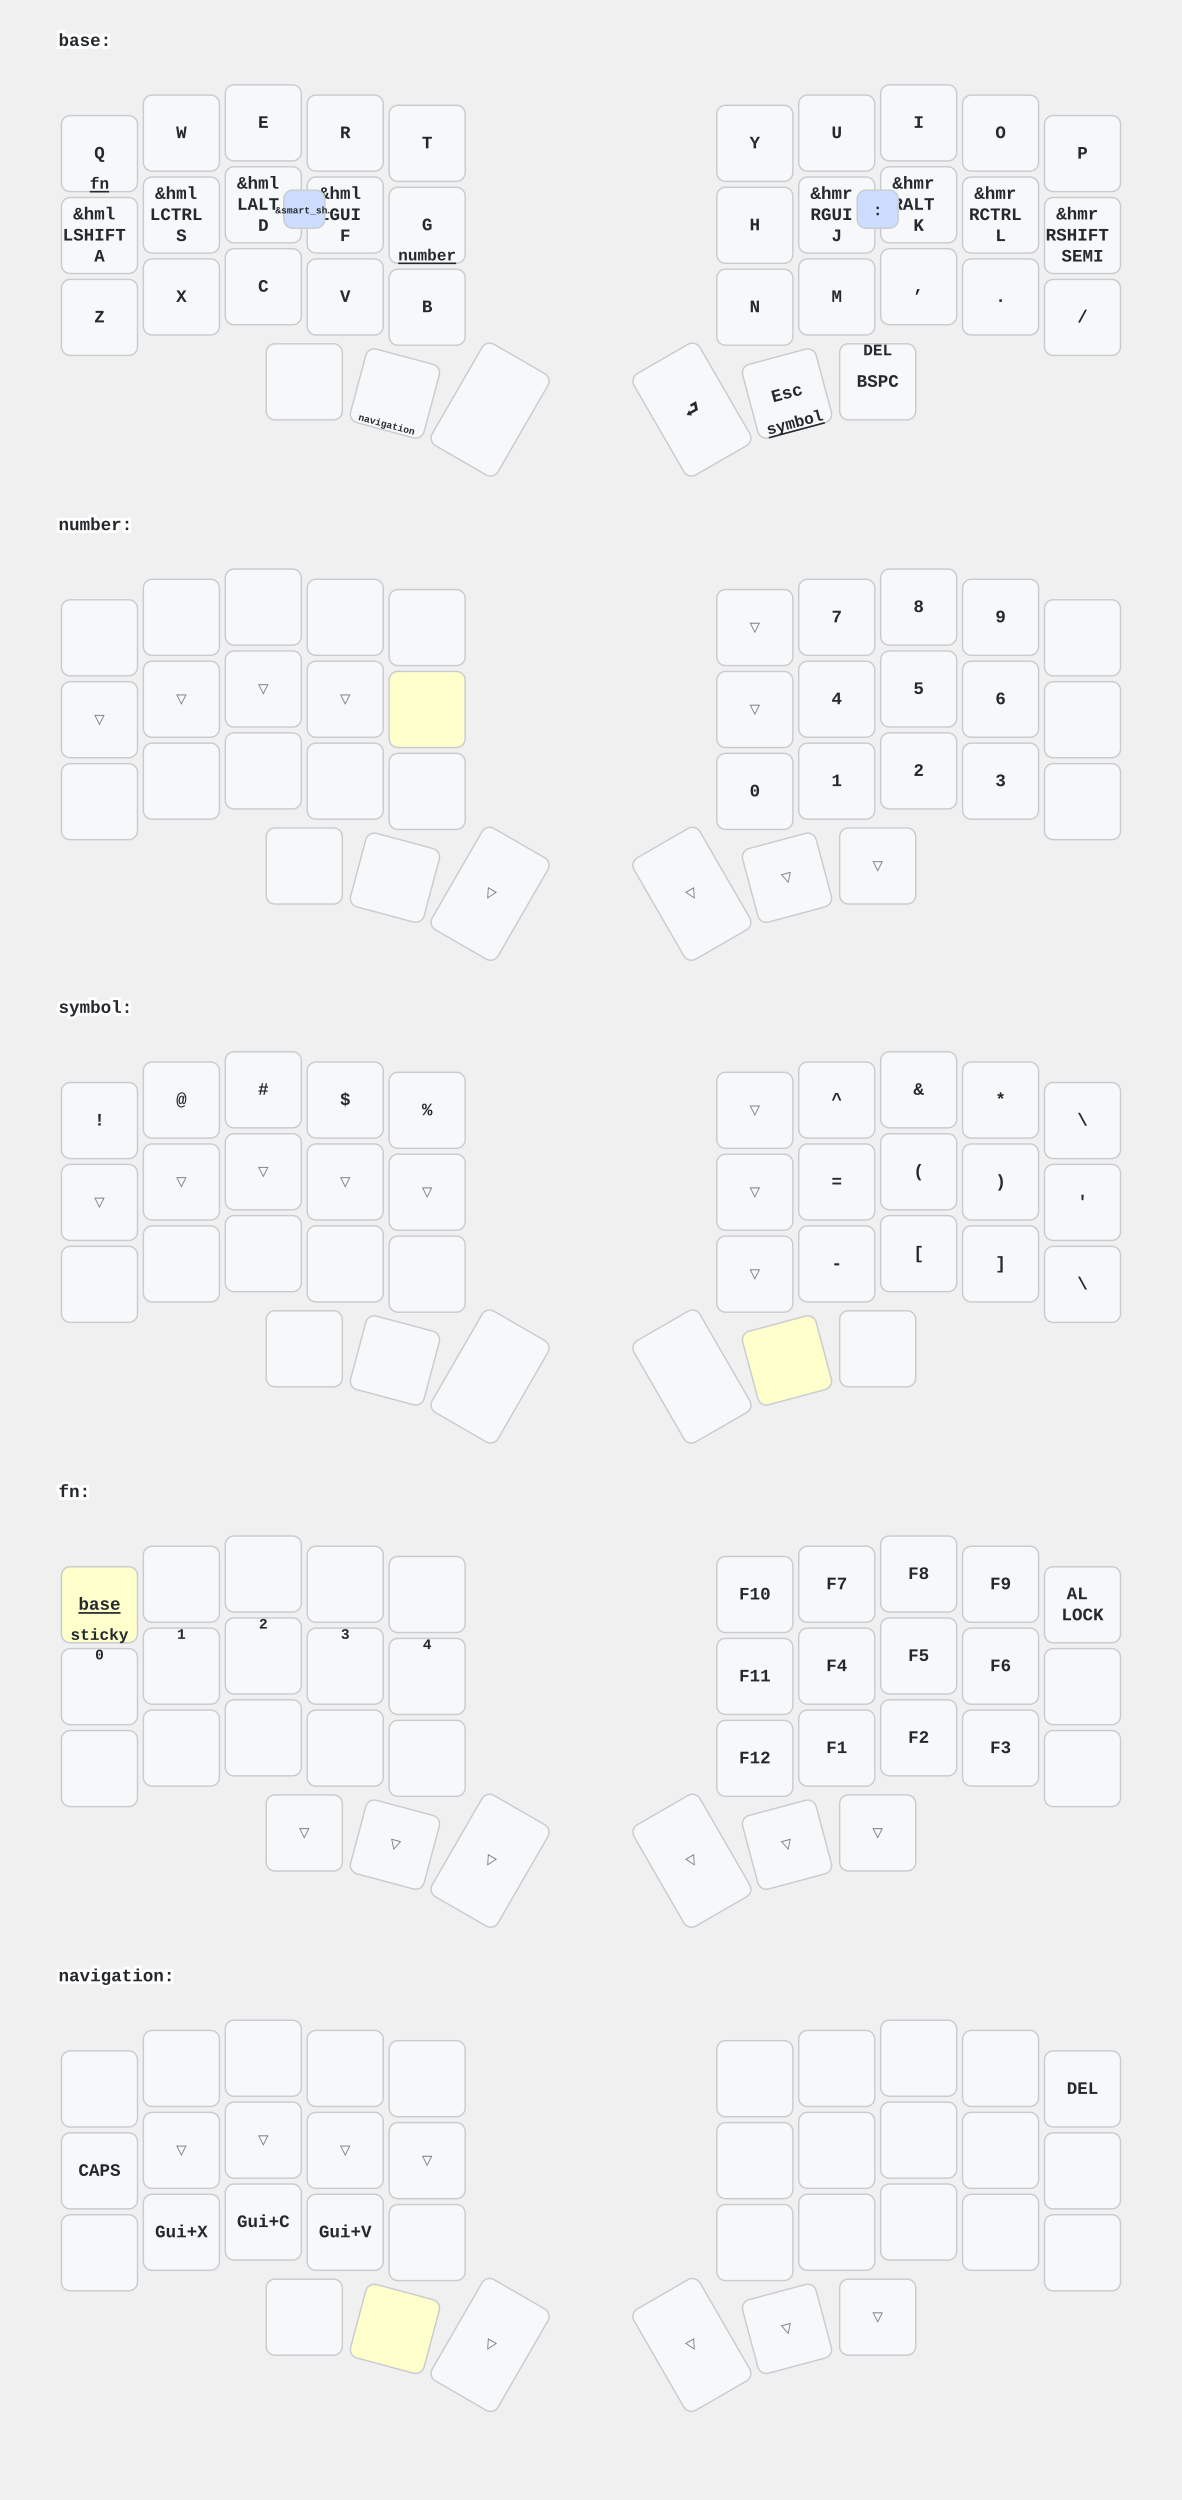
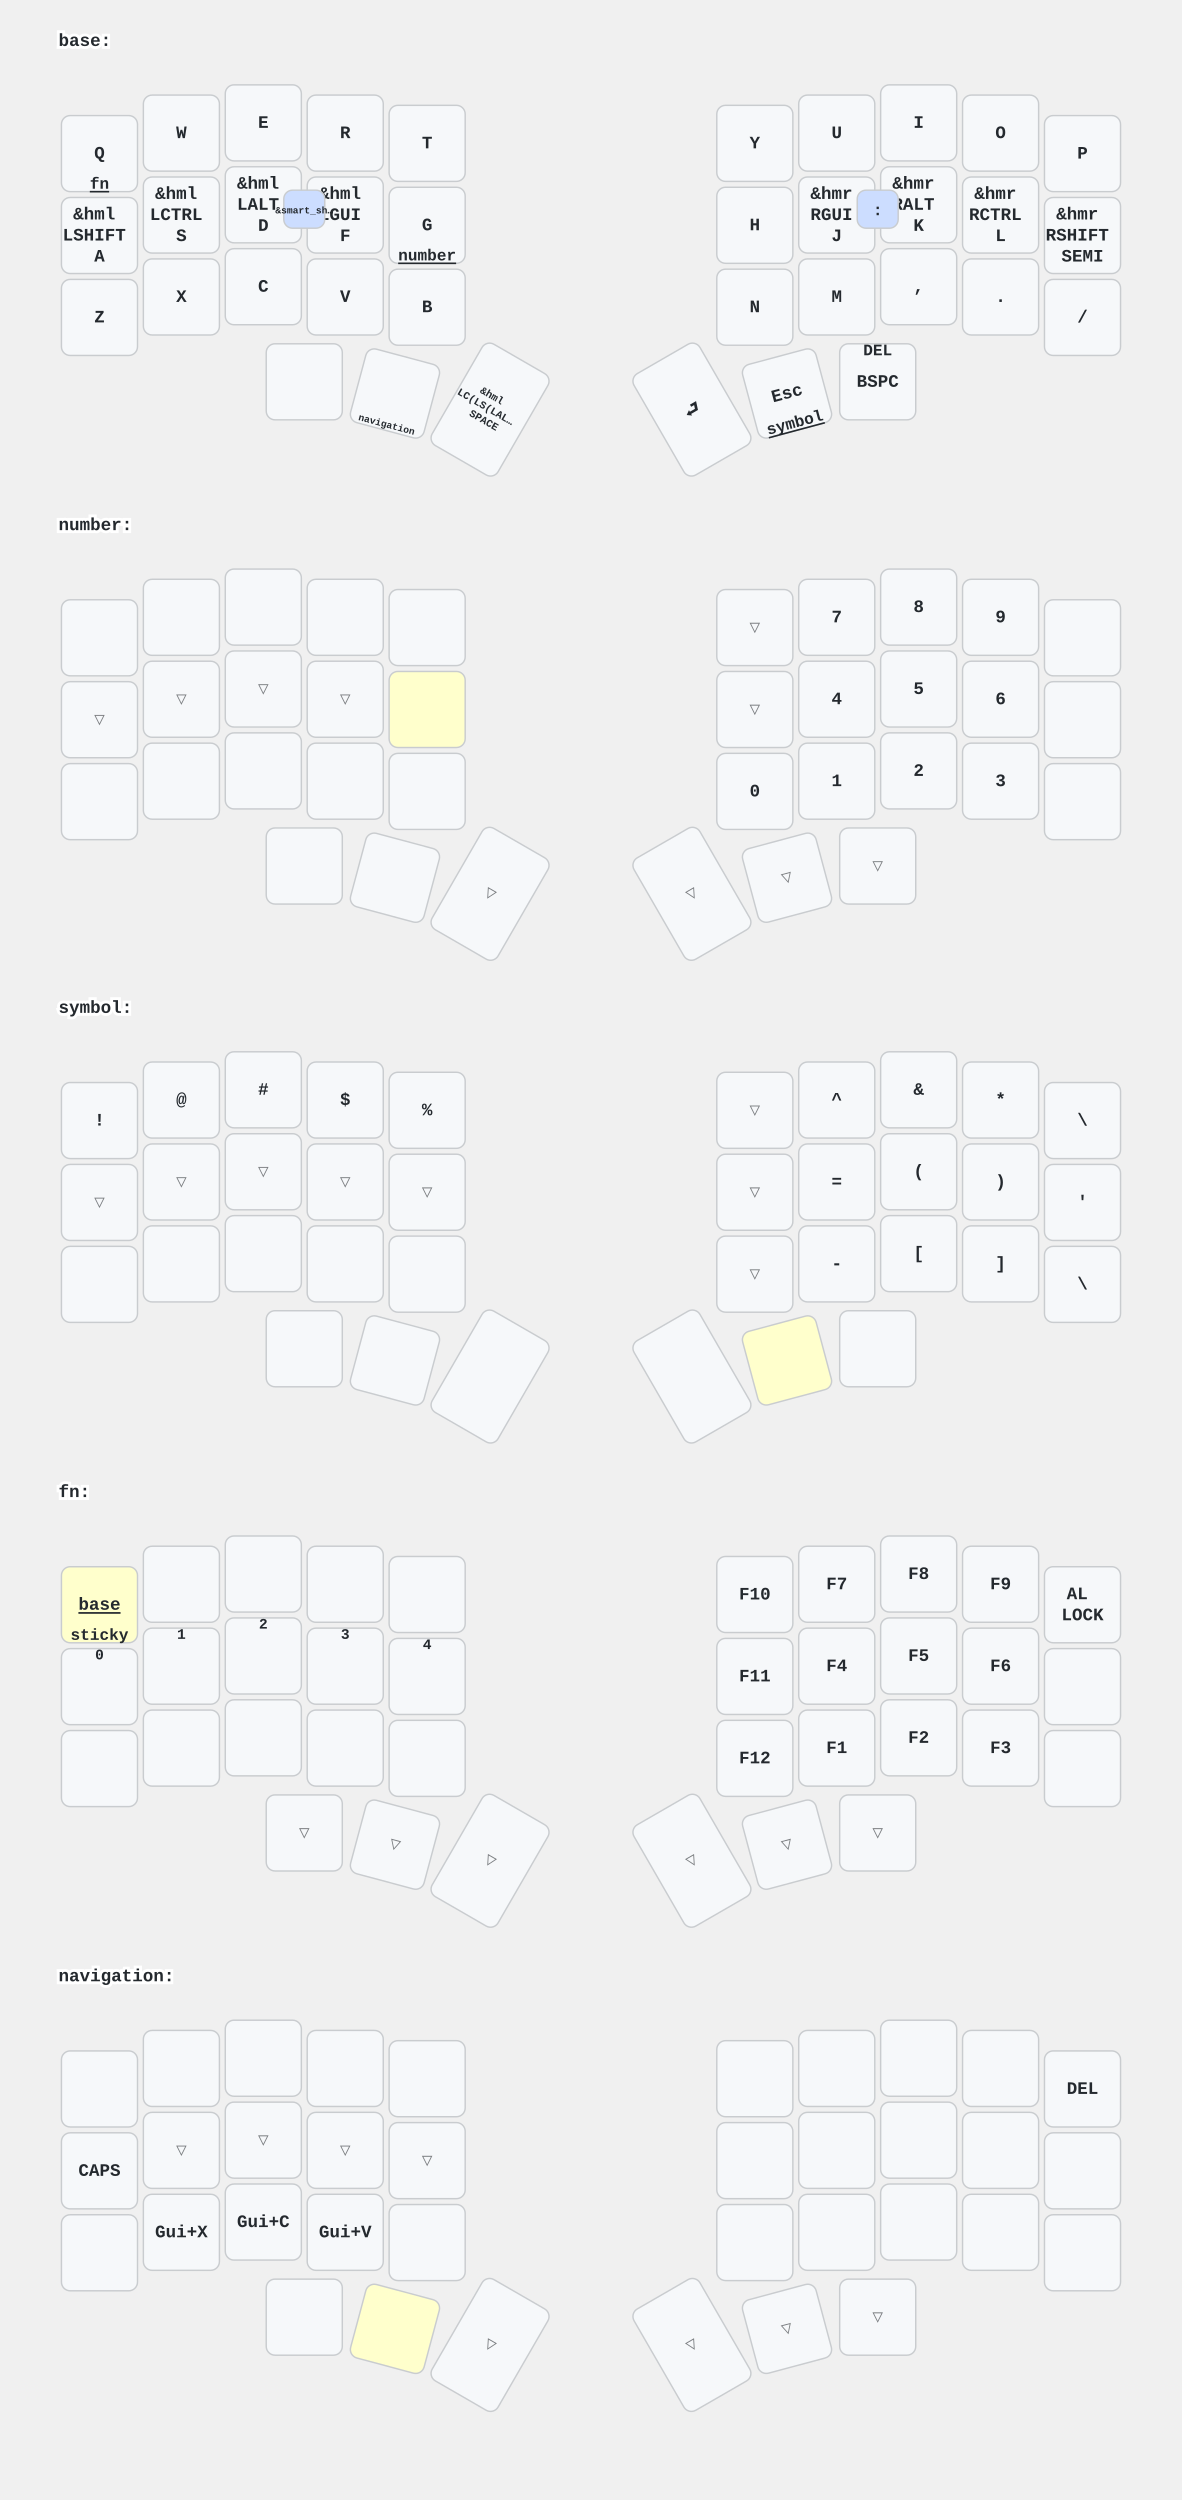
<svg xmlns="http://www.w3.org/2000/svg" xmlns:xlink="http://www.w3.org/1999/xlink" width="808" height="1709" viewBox="0 0 808 1709" class="keymap">
  <defs>/* start glyphs */
<svg id="mdi:apple-keyboard-shift">
      <svg id="mdi-apple-keyboard-shift" viewBox="0 0 24 24">
        <path d="M15,18V12H17.17L12,6.83L6.83,12H9V18H15M12,4L22,14H17V20H7V14H2L12,4Z" />
      </svg>
    </svg>
    <svg id="mdi:arrow-down">
      <svg id="mdi-arrow-down" viewBox="0 0 24 24">
        <path d="M11,4H13V16L18.5,10.5L19.92,11.92L12,19.84L4.08,11.92L5.5,10.5L11,16V4Z" />
      </svg>
    </svg>
    <svg id="mdi:arrow-left">
      <svg id="mdi-arrow-left" viewBox="0 0 24 24">
        <path d="M20,11V13H8L13.5,18.5L12.08,19.92L4.16,12L12.08,4.08L13.5,5.5L8,11H20Z" />
      </svg>
    </svg>
    <svg id="mdi:arrow-right">
      <svg id="mdi-arrow-right" viewBox="0 0 24 24">
        <path d="M4,11V13H16L10.5,18.5L11.92,19.92L19.84,12L11.92,4.08L10.5,5.5L16,11H4Z" />
      </svg>
    </svg>
    <svg id="mdi:arrow-up">
      <svg id="mdi-arrow-up" viewBox="0 0 24 24">
        <path d="M13,20H11V8L5.5,13.5L4.08,12.08L12,4.16L19.92,12.08L18.5,13.5L13,8V20Z" />
      </svg>
    </svg>
    <svg id="mdi:bluetooth">
      <svg id="mdi-bluetooth" viewBox="0 0 24 24">
        <path d="M14.88,16.29L13,18.17V14.41M13,5.83L14.88,7.71L13,9.58M17.71,7.71L12,2H11V9.58L6.41,5L5,6.41L10.59,12L5,17.58L6.41,19L11,14.41V22H12L17.71,16.29L13.41,12L17.71,7.71Z" />
      </svg>
    </svg>
    <svg id="mdi:bluetooth-connect">
      <svg id="mdi-bluetooth-connect" viewBox="0 0 24 24">
        <path d="M19,10L17,12L19,14L21,12M14.88,16.29L13,18.17V14.41M13,5.83L14.88,7.71L13,9.58M17.71,7.71L12,2H11V9.58L6.41,5L5,6.41L10.59,12L5,17.58L6.41,19L11,14.41V22H12L17.71,16.29L13.41,12M7,12L5,10L3,12L5,14L7,12Z" />
      </svg>
    </svg>
    <svg id="mdi:bluetooth-settings">
      <svg id="mdi-bluetooth-settings" viewBox="0 0 24 24">
        <path d="M14.88,14.29L13,16.17V12.41L14.88,14.29M13,3.83L14.88,5.71L13,7.59M17.71,5.71L12,0H11V7.59L6.41,3L5,4.41L10.59,10L5,15.59L6.41,17L11,12.41V20H12L17.71,14.29L13.41,10L17.71,5.71M15,24H17V22H15M7,24H9V22H7M11,24H13V22H11V24Z" />
      </svg>
    </svg>
    <svg id="mdi:close-thick">
      <svg id="mdi-close-thick" viewBox="0 0 24 24">
        <path d="M20 6.91L17.09 4L12 9.09L6.91 4L4 6.91L9.09 12L4 17.09L6.91 20L12 14.91L17.09 20L20 17.09L14.91 12L20 6.91Z" />
      </svg>
    </svg>
    <svg id="mdi:flash">
      <svg id="mdi-flash" viewBox="0 0 24 24">
        <path d="M7,2V13H10V22L17,10H13L17,2H7Z" />
      </svg>
    </svg>
    <svg id="mdi:keyboard">
      <svg id="mdi-keyboard" viewBox="0 0 24 24">
        <path d="M19,10H17V8H19M19,13H17V11H19M16,10H14V8H16M16,13H14V11H16M16,17H8V15H16M7,10H5V8H7M7,13H5V11H7M8,11H10V13H8M8,8H10V10H8M11,11H13V13H11M11,8H13V10H11M20,5H4C2.89,5 2,5.89 2,7V17A2,2 0 0,0 4,19H20A2,2 0 0,0 22,17V7C22,5.89 21.1,5 20,5Z" />
-       </svg>
-     </svg>
-     <svg id="mdi:keyboard-space">
-       <svg id="mdi-keyboard-space" viewBox="0 0 24 24">
-         <path d="M3 15H5V19H19V15H21V19C21 20.1 20.1 21 19 21H5C3.9 21 3 20.1 3 19V15Z" />
      </svg>
    </svg>
    <svg id="mdi:keyboard-tab">
      <svg id="mdi-keyboard-tab" viewBox="0 0 24 24">
        <path d="M20,18H22V6H20M11.59,7.41L15.17,11H1V13H15.17L11.59,16.58L13,18L19,12L13,6L11.59,7.41Z" />
      </svg>
    </svg>
    <svg id="mdi:micro-sd">
      <svg id="mdi-micro-sd" viewBox="0 0 24 24">
        <path d="M8,2A2,2 0 0,0 6,4V11L4,13V20A2,2 0 0,0 6,22H18A2,2 0 0,0 20,20V4A2,2 0 0,0 18,2H8M9,4H11V8H9V4M12,4H14V8H12V4M15,4H17V8H15V4Z" />
      </svg>
    </svg>
    <svg id="mdi:new-box">
      <svg id="mdi-new-box" viewBox="0 0 24 24">
        <path d="M20,4C21.11,4 22,4.89 22,6V18C22,19.11 21.11,20 20,20H4C2.89,20 2,19.11 2,18V6C2,4.89 2.89,4 4,4H20M8.5,15V9H7.25V12.5L4.75,9H3.5V15H4.75V11.5L7.3,15H8.5M13.5,10.26V9H9.5V15H13.5V13.75H11V12.64H13.5V11.38H11V10.26H13.5M20.5,14V9H19.25V13.5H18.13V10H16.88V13.5H15.75V9H14.5V14A1,1 0 0,0 15.5,15H19.5A1,1 0 0,0 20.5,14Z" />
      </svg>
    </svg>
    <svg id="mdi:usb">
      <svg id="mdi-usb" viewBox="0 0 24 24">
        <path d="M15,7V11H16V13H13V5H15L12,1L9,5H11V13H8V10.93C8.7,10.56 9.2,9.85 9.2,9C9.2,7.78 8.21,6.8 7,6.8C5.78,6.8 4.8,7.78 4.8,9C4.8,9.85 5.3,10.56 6,10.93V13A2,2 0 0,0 8,15H11V18.05C10.29,18.41 9.8,19.15 9.8,20A2.2,2.2 0 0,0 12,22.2A2.2,2.2 0 0,0 14.2,20C14.2,19.15 13.71,18.41 13,18.05V15H16A2,2 0 0,0 18,13V11H19V7H15Z" />
      </svg>
    </svg>
  </defs>/* end glyphs */
<style>/* inherit to force styles through use tags */
svg path {
    fill: inherit;
}

/* font and background color specifications */
svg.keymap {
    font-family: SFMono-Regular,Consolas,Liberation Mono,Menlo,monospace;
    font-size: 14px;
    font-kerning: normal;
    text-rendering: optimizeLegibility;
    fill: #24292e;
}

/* default key styling */
rect.key {
    fill: #f6f8fa;
}

rect.key, rect.combo {
    stroke: #c9cccf;
    stroke-width: 1;
}

/* default key side styling, only used is draw_key_sides is set */
rect.side {
    filter: brightness(90%);
}

/* color accent for combo boxes */
rect.combo, rect.combo-separate {
    fill: #cdf;
}

/* color accent for held keys */
rect.held, rect.combo.held {
    fill: #fdd;
}

/* color accent for ghost (optional) keys */
rect.ghost, rect.combo.ghost {
    stroke-dasharray: 4, 4;
    stroke-width: 2;
}

text {
    text-anchor: middle;
    dominant-baseline: middle;
}

/* styling for layer labels */
text.label {
    font-weight: bold;
    text-anchor: start;
    stroke: white;
    stroke-width: 4;
    paint-order: stroke;
}

/* styling for optional footer */
text.footer {
    text-anchor: end;
    dominant-baseline: auto;
    stroke: white;
    stroke-width: 4;
    paint-order: stroke;
}

/* styling for combo tap, and key non-tap label text */
text.combo, text.hold, text.shifted, text.left, text.right {
    font-size: 11px;
}

text.hold {
    text-anchor: middle;
    dominant-baseline: auto;
}

text.shifted {
    text-anchor: middle;
    dominant-baseline: hanging;
}

text.left {
    text-anchor: start;
}

text.right {
    text-anchor: end;
}

text.layer-activator {
    text-decoration: underline;
}

/* styling for hold/shifted label text in combo box */
text.combo.hold, text.combo.shifted, text.combo.left, text.combo.right {
    font-size: 8px;
}

/* lighter symbol for transparent keys */
text.trans {
    fill: #7b7e81;
}

/* styling for combo dendrons */
path.combo {
    stroke-width: 1;
    stroke: gray;
    fill: none;
}

/* Start Tabler Icons Cleanup */
/* cannot use height/width with glyphs */
.icon-tabler &gt; path {
    fill: inherit;
    stroke: inherit;
    stroke-width: 2;
}
/* hide tabler's default box */
.icon-tabler &gt; path[stroke="none"][fill="none"] {
    visibility: hidden;
}
/* End Tabler Icons Cleanup */

/* For default sytles, see https://github.com/caksoylar/keymap-drawer/blob/main/keymap_drawer/config.py#L85 */

svg.keymap {
  font-family: Ubuntu Mono, Inconsolata, Consolas, Liberation Mono, Menlo, monospace;
  font-size: 12px;
  font-weight: bold;
  text-rendering: optimizeLegibility;
}

/* Color accent for held keys */
rect.held, rect.combo.held {
    fill: #ffc;
}

/* Technique borrowed and extended from https://github.com/englmaxi/zmk-config/blob/master/keymap-drawer/config.yaml */
.sym_sub_text.tap {
  translate: -5px 2px;
  font-size: 20px;
}
.sym_sub_text.shifted {
  translate: 10px 13px;
  font-size: 10px;
  opacity: 1.0;
}
.combo.sym_sub_text.tap {
  translate: -1px 1px;
}
.combo.sym_sub_text.shifted {
  translate: 7px 5px;
  font-size: 10px;
  opacity: 1.0;
}

/* Toggle */
.toggle.shifted {
  translate: -10px 12px;
}

.toggle.hold {
  translate: 13px -23px;
}

/* Variant for tap-dances */
.tap_dance.tap {
  translate: -7px 0px;
  font-size: 12px;
}
.tap_dance.shifted {
  translate: 7px 17px;
  font-size: 12px;
  opacity: 1.0;
}

/* Variant for symbol next to symbol */
.sym_by_sym.tap {
  translate: -6px 0px;
}
.sym_by_sym.shifted {
  translate: 10px 12px;
  opacity: 1.0;
}

.combo.sym_by_sym.tap {
  translate: -35px 0px;
}
.combo.sym_by_sym.shifted {
  translate: 35px 20px;
  opacity: 1.0;
}

.combo.sym_by_sym.hold {
  visibility: hidden;
}

/* hide hold box for combo sym_by_sym */
.combo.sym_by_sym.hold &gt; path[stroke="none"][fill="none"] {
  visibility: hidden;
}
</style>
  <g transform="translate(40, 0)" class="layer-base">
    <text x="0" y="28" class="label" id="base">base:</text>
    <g transform="translate(0, 56)">
      <g transform="translate(28, 49)" class="key keypos-0">
        <rect rx="6" ry="6" x="-26" y="-26" width="52" height="52" class="key" />
        <text x="0" y="0" class="key tap">Q</text>
        <a href="#fn">
          <text x="0" y="24" class="key hold layer-activator">fn</text>
        </a>
      </g>
      <g transform="translate(84, 35)" class="key keypos-1">
        <rect rx="6" ry="6" x="-26" y="-26" width="52" height="52" class="key" />
        <text x="0" y="0" class="key tap">W</text>
      </g>
      <g transform="translate(140, 28)" class="key keypos-2">
        <rect rx="6" ry="6" x="-26" y="-26" width="52" height="52" class="key" />
        <text x="0" y="0" class="key tap">E</text>
      </g>
      <g transform="translate(196, 35)" class="key keypos-3">
        <rect rx="6" ry="6" x="-26" y="-26" width="52" height="52" class="key" />
        <text x="0" y="0" class="key tap">R</text>
      </g>
      <g transform="translate(252, 42)" class="key keypos-4">
        <rect rx="6" ry="6" x="-26" y="-26" width="52" height="52" class="key" />
        <text x="0" y="0" class="key tap">T</text>
      </g>
      <g transform="translate(476, 42)" class="key keypos-5">
        <rect rx="6" ry="6" x="-26" y="-26" width="52" height="52" class="key" />
        <text x="0" y="0" class="key tap">Y</text>
      </g>
      <g transform="translate(532, 35)" class="key keypos-6">
        <rect rx="6" ry="6" x="-26" y="-26" width="52" height="52" class="key" />
        <text x="0" y="0" class="key tap">U</text>
      </g>
      <g transform="translate(588, 28)" class="key keypos-7">
        <rect rx="6" ry="6" x="-26" y="-26" width="52" height="52" class="key" />
        <text x="0" y="0" class="key tap">I</text>
      </g>
      <g transform="translate(644, 35)" class="key keypos-8">
        <rect rx="6" ry="6" x="-26" y="-26" width="52" height="52" class="key" />
        <text x="0" y="0" class="key tap">O</text>
      </g>
      <g transform="translate(700, 49)" class="key keypos-9">
        <rect rx="6" ry="6" x="-26" y="-26" width="52" height="52" class="key" />
        <text x="0" y="0" class="key tap">P</text>
      </g>
      <g transform="translate(28, 105)" class="key keypos-10">
        <rect rx="6" ry="6" x="-26" y="-26" width="52" height="52" class="key" />
        <text x="0" y="0" class="key tap">
          <tspan x="0" dy="-1.2em">&amp;hml</tspan>
          <tspan x="0" dy="1.2em">LSHIFT</tspan>
          <tspan x="0" dy="1.2em">A</tspan>
        </text>
      </g>
      <g transform="translate(84, 91)" class="key keypos-11">
        <rect rx="6" ry="6" x="-26" y="-26" width="52" height="52" class="key" />
        <text x="0" y="0" class="key tap">
          <tspan x="0" dy="-1.2em">&amp;hml</tspan>
          <tspan x="0" dy="1.2em">LCTRL</tspan>
          <tspan x="0" dy="1.2em">S</tspan>
        </text>
      </g>
      <g transform="translate(140, 84)" class="key keypos-12">
        <rect rx="6" ry="6" x="-26" y="-26" width="52" height="52" class="key" />
        <text x="0" y="0" class="key tap">
          <tspan x="0" dy="-1.2em">&amp;hml</tspan>
          <tspan x="0" dy="1.2em">LALT</tspan>
          <tspan x="0" dy="1.2em">D</tspan>
        </text>
      </g>
      <g transform="translate(196, 91)" class="key keypos-13">
        <rect rx="6" ry="6" x="-26" y="-26" width="52" height="52" class="key" />
        <text x="0" y="0" class="key tap">
          <tspan x="0" dy="-1.2em">&amp;hml</tspan>
          <tspan x="0" dy="1.2em">LGUI</tspan>
          <tspan x="0" dy="1.2em">F</tspan>
        </text>
      </g>
      <g transform="translate(252, 98)" class="key keypos-14">
        <rect rx="6" ry="6" x="-26" y="-26" width="52" height="52" class="key" />
        <text x="0" y="0" class="key tap">G</text>
        <a href="#number">
          <text x="0" y="24" class="key hold layer-activator">number</text>
        </a>
      </g>
      <g transform="translate(476, 98)" class="key keypos-15">
        <rect rx="6" ry="6" x="-26" y="-26" width="52" height="52" class="key" />
        <text x="0" y="0" class="key tap">H</text>
      </g>
      <g transform="translate(532, 91)" class="key keypos-16">
        <rect rx="6" ry="6" x="-26" y="-26" width="52" height="52" class="key" />
        <text x="0" y="0" class="key tap">
          <tspan x="0" dy="-1.2em">&amp;hmr</tspan>
          <tspan x="0" dy="1.2em">RGUI</tspan>
          <tspan x="0" dy="1.2em">J</tspan>
        </text>
      </g>
      <g transform="translate(588, 84)" class="key keypos-17">
        <rect rx="6" ry="6" x="-26" y="-26" width="52" height="52" class="key" />
        <text x="0" y="0" class="key tap">
          <tspan x="0" dy="-1.2em">&amp;hmr</tspan>
          <tspan x="0" dy="1.2em">RALT</tspan>
          <tspan x="0" dy="1.2em">K</tspan>
        </text>
      </g>
      <g transform="translate(644, 91)" class="key keypos-18">
        <rect rx="6" ry="6" x="-26" y="-26" width="52" height="52" class="key" />
        <text x="0" y="0" class="key tap">
          <tspan x="0" dy="-1.2em">&amp;hmr</tspan>
          <tspan x="0" dy="1.2em">RCTRL</tspan>
          <tspan x="0" dy="1.2em">L</tspan>
        </text>
      </g>
      <g transform="translate(700, 105)" class="key keypos-19">
        <rect rx="6" ry="6" x="-26" y="-26" width="52" height="52" class="key" />
        <text x="0" y="0" class="key tap">
          <tspan x="0" dy="-1.2em">&amp;hmr</tspan>
          <tspan x="0" dy="1.2em">RSHIFT</tspan>
          <tspan x="0" dy="1.2em">SEMI</tspan>
        </text>
      </g>
      <g transform="translate(28, 161)" class="key keypos-20">
        <rect rx="6" ry="6" x="-26" y="-26" width="52" height="52" class="key" />
        <text x="0" y="0" class="key tap">Z</text>
      </g>
      <g transform="translate(84, 147)" class="key keypos-21">
        <rect rx="6" ry="6" x="-26" y="-26" width="52" height="52" class="key" />
        <text x="0" y="0" class="key tap">X</text>
      </g>
      <g transform="translate(140, 140)" class="key keypos-22">
        <rect rx="6" ry="6" x="-26" y="-26" width="52" height="52" class="key" />
        <text x="0" y="0" class="key tap">C</text>
      </g>
      <g transform="translate(196, 147)" class="key keypos-23">
        <rect rx="6" ry="6" x="-26" y="-26" width="52" height="52" class="key" />
        <text x="0" y="0" class="key tap">V</text>
      </g>
      <g transform="translate(252, 154)" class="key keypos-24">
        <rect rx="6" ry="6" x="-26" y="-26" width="52" height="52" class="key" />
        <text x="0" y="0" class="key tap">B</text>
      </g>
      <g transform="translate(476, 154)" class="key keypos-25">
        <rect rx="6" ry="6" x="-26" y="-26" width="52" height="52" class="key" />
        <text x="0" y="0" class="key tap">N</text>
      </g>
      <g transform="translate(532, 147)" class="key keypos-26">
        <rect rx="6" ry="6" x="-26" y="-26" width="52" height="52" class="key" />
        <text x="0" y="0" class="key tap">M</text>
      </g>
      <g transform="translate(588, 140)" class="key keypos-27">
        <rect rx="6" ry="6" x="-26" y="-26" width="52" height="52" class="key" />
        <text x="0" y="0" class="key tap">,</text>
      </g>
      <g transform="translate(644, 147)" class="key keypos-28">
        <rect rx="6" ry="6" x="-26" y="-26" width="52" height="52" class="key" />
        <text x="0" y="0" class="key tap">.</text>
      </g>
      <g transform="translate(700, 161)" class="key keypos-29">
        <rect rx="6" ry="6" x="-26" y="-26" width="52" height="52" class="key" />
        <text x="0" y="0" class="key tap">/</text>
      </g>
      <g transform="translate(168, 205)" class="key keypos-30">
        <rect rx="6" ry="6" x="-26" y="-26" width="52" height="52" class="key" />
        <use href="#mdi:apple-keyboard-shift" xlink:href="#mdi:apple-keyboard-shift" x="-9" y="-9" height="18" width="18.0" class="key tap glyph mdi:apple-keyboard-shift" />
      </g>
      <g transform="translate(230, 213) rotate(15.0)" class="key keypos-31">
        <rect rx="6" ry="6" x="-26" y="-26" width="52" height="52" class="key" />
        <use href="#mdi:keyboard-tab" xlink:href="#mdi:keyboard-tab" x="-9" y="-9" height="18" width="18.0" class="key tap glyph mdi:keyboard-tab" />
        <a href="#navigation">
          <text x="0" y="24" class="key hold layer-activator">
            <tspan style="font-size: 60%">navigation</tspan>
          </text>
        </a>
      </g>
      <g transform="translate(295, 224) rotate(30.0)" class="key keypos-32">
        <rect rx="6" ry="6" x="-26" y="-40" width="52" height="80" class="key" />
-         <use href="#mdi:keyboard-space" xlink:href="#mdi:keyboard-space" x="-9" y="-9" height="18" width="18.0" class="key tap glyph mdi:keyboard-space" />
+         <text x="0" y="0" class="key tap">
+           <tspan x="0" dy="-1.2em" style="font-size: 60%">&amp;hml</tspan>
+           <tspan x="0" dy="1.2em" style="font-size: 60%">LC(LS(LAL…</tspan>
+           <tspan x="0" dy="1.2em" style="font-size: 60%">SPACE</tspan>
+         </text>
      </g>
      <g transform="translate(433, 224) rotate(-30.0)" class="key keypos-33">
        <rect rx="6" ry="6" x="-26" y="-40" width="52" height="80" class="key" />
        <text x="0" y="0" class="key tap">⮐</text>
      </g>
      <g transform="translate(498, 213) rotate(-15.0)" class="key keypos-34">
        <rect rx="6" ry="6" x="-26" y="-26" width="52" height="52" class="key" />
        <text x="0" y="0" class="key tap">Esc</text>
        <a href="#symbol">
          <text x="0" y="24" class="key hold layer-activator">symbol</text>
        </a>
      </g>
      <g transform="translate(560, 205)" class="key keypos-35">
        <rect rx="6" ry="6" x="-26" y="-26" width="52" height="52" class="key" />
        <text x="0" y="0" class="key tap">BSPC</text>
        <text x="0" y="-24" class="key shifted">DEL</text>
      </g>
      <g class="combo combopos-0">
        <rect rx="6" ry="6" x="546" y="74" width="28" height="26" class="combo" />
        <text x="560" y="88" class="combo tap">:</text>
      </g>
      <g class="combo combopos-1">
        <rect rx="6" ry="6" x="154" y="74" width="28" height="26" class="combo" />
        <text x="168" y="88" class="combo tap">
          <tspan style="font-size: 60%">&amp;smart_sh…</tspan>
        </text>
      </g>
    </g>
  </g>
  <g transform="translate(40, 331)" class="layer-number">
    <text x="0" y="28" class="label" id="number">number:</text>
    <g transform="translate(0, 56)">
      <g transform="translate(28, 49)" class="key keypos-0">
        <rect rx="6" ry="6" x="-26" y="-26" width="52" height="52" class="key" />
      </g>
      <g transform="translate(84, 35)" class="key keypos-1">
        <rect rx="6" ry="6" x="-26" y="-26" width="52" height="52" class="key" />
      </g>
      <g transform="translate(140, 28)" class="key keypos-2">
        <rect rx="6" ry="6" x="-26" y="-26" width="52" height="52" class="key" />
      </g>
      <g transform="translate(196, 35)" class="key keypos-3">
        <rect rx="6" ry="6" x="-26" y="-26" width="52" height="52" class="key" />
      </g>
      <g transform="translate(252, 42)" class="key keypos-4">
        <rect rx="6" ry="6" x="-26" y="-26" width="52" height="52" class="key" />
      </g>
      <g transform="translate(476, 42)" class="key trans keypos-5">
        <rect rx="6" ry="6" x="-26" y="-26" width="52" height="52" class="key trans" />
        <text x="0" y="0" class="key trans tap">▽</text>
      </g>
      <g transform="translate(532, 35)" class="key keypos-6">
        <rect rx="6" ry="6" x="-26" y="-26" width="52" height="52" class="key" />
        <text x="0" y="0" class="key tap">7</text>
      </g>
      <g transform="translate(588, 28)" class="key keypos-7">
        <rect rx="6" ry="6" x="-26" y="-26" width="52" height="52" class="key" />
        <text x="0" y="0" class="key tap">8</text>
      </g>
      <g transform="translate(644, 35)" class="key keypos-8">
        <rect rx="6" ry="6" x="-26" y="-26" width="52" height="52" class="key" />
        <text x="0" y="0" class="key tap">9</text>
      </g>
      <g transform="translate(700, 49)" class="key keypos-9">
        <rect rx="6" ry="6" x="-26" y="-26" width="52" height="52" class="key" />
      </g>
      <g transform="translate(28, 105)" class="key trans keypos-10">
        <rect rx="6" ry="6" x="-26" y="-26" width="52" height="52" class="key trans" />
        <text x="0" y="0" class="key trans tap">▽</text>
      </g>
      <g transform="translate(84, 91)" class="key trans keypos-11">
        <rect rx="6" ry="6" x="-26" y="-26" width="52" height="52" class="key trans" />
        <text x="0" y="0" class="key trans tap">▽</text>
      </g>
      <g transform="translate(140, 84)" class="key trans keypos-12">
        <rect rx="6" ry="6" x="-26" y="-26" width="52" height="52" class="key trans" />
        <text x="0" y="0" class="key trans tap">▽</text>
      </g>
      <g transform="translate(196, 91)" class="key trans keypos-13">
        <rect rx="6" ry="6" x="-26" y="-26" width="52" height="52" class="key trans" />
        <text x="0" y="0" class="key trans tap">▽</text>
      </g>
      <g transform="translate(252, 98)" class="key held keypos-14">
        <rect rx="6" ry="6" x="-26" y="-26" width="52" height="52" class="key held" />
      </g>
      <g transform="translate(476, 98)" class="key trans keypos-15">
        <rect rx="6" ry="6" x="-26" y="-26" width="52" height="52" class="key trans" />
        <text x="0" y="0" class="key trans tap">▽</text>
      </g>
      <g transform="translate(532, 91)" class="key keypos-16">
        <rect rx="6" ry="6" x="-26" y="-26" width="52" height="52" class="key" />
        <text x="0" y="0" class="key tap">4</text>
      </g>
      <g transform="translate(588, 84)" class="key keypos-17">
        <rect rx="6" ry="6" x="-26" y="-26" width="52" height="52" class="key" />
        <text x="0" y="0" class="key tap">5</text>
      </g>
      <g transform="translate(644, 91)" class="key keypos-18">
        <rect rx="6" ry="6" x="-26" y="-26" width="52" height="52" class="key" />
        <text x="0" y="0" class="key tap">6</text>
      </g>
      <g transform="translate(700, 105)" class="key keypos-19">
        <rect rx="6" ry="6" x="-26" y="-26" width="52" height="52" class="key" />
      </g>
      <g transform="translate(28, 161)" class="key keypos-20">
        <rect rx="6" ry="6" x="-26" y="-26" width="52" height="52" class="key" />
      </g>
      <g transform="translate(84, 147)" class="key keypos-21">
        <rect rx="6" ry="6" x="-26" y="-26" width="52" height="52" class="key" />
      </g>
      <g transform="translate(140, 140)" class="key keypos-22">
        <rect rx="6" ry="6" x="-26" y="-26" width="52" height="52" class="key" />
      </g>
      <g transform="translate(196, 147)" class="key keypos-23">
        <rect rx="6" ry="6" x="-26" y="-26" width="52" height="52" class="key" />
      </g>
      <g transform="translate(252, 154)" class="key keypos-24">
        <rect rx="6" ry="6" x="-26" y="-26" width="52" height="52" class="key" />
      </g>
      <g transform="translate(476, 154)" class="key keypos-25">
        <rect rx="6" ry="6" x="-26" y="-26" width="52" height="52" class="key" />
        <text x="0" y="0" class="key tap">0</text>
      </g>
      <g transform="translate(532, 147)" class="key keypos-26">
        <rect rx="6" ry="6" x="-26" y="-26" width="52" height="52" class="key" />
        <text x="0" y="0" class="key tap">1</text>
      </g>
      <g transform="translate(588, 140)" class="key keypos-27">
        <rect rx="6" ry="6" x="-26" y="-26" width="52" height="52" class="key" />
        <text x="0" y="0" class="key tap">2</text>
      </g>
      <g transform="translate(644, 147)" class="key keypos-28">
        <rect rx="6" ry="6" x="-26" y="-26" width="52" height="52" class="key" />
        <text x="0" y="0" class="key tap">3</text>
      </g>
      <g transform="translate(700, 161)" class="key keypos-29">
        <rect rx="6" ry="6" x="-26" y="-26" width="52" height="52" class="key" />
      </g>
      <g transform="translate(168, 205)" class="key keypos-30">
        <rect rx="6" ry="6" x="-26" y="-26" width="52" height="52" class="key" />
      </g>
      <g transform="translate(230, 213) rotate(15.0)" class="key keypos-31">
        <rect rx="6" ry="6" x="-26" y="-26" width="52" height="52" class="key" />
      </g>
      <g transform="translate(295, 224) rotate(30.0)" class="key trans keypos-32">
        <rect rx="6" ry="6" x="-26" y="-40" width="52" height="80" class="key trans" />
        <text x="0" y="0" class="key trans tap">▽</text>
      </g>
      <g transform="translate(433, 224) rotate(-30.0)" class="key trans keypos-33">
        <rect rx="6" ry="6" x="-26" y="-40" width="52" height="80" class="key trans" />
        <text x="0" y="0" class="key trans tap">▽</text>
      </g>
      <g transform="translate(498, 213) rotate(-15.0)" class="key trans keypos-34">
        <rect rx="6" ry="6" x="-26" y="-26" width="52" height="52" class="key trans" />
        <text x="0" y="0" class="key trans tap">▽</text>
      </g>
      <g transform="translate(560, 205)" class="key trans keypos-35">
        <rect rx="6" ry="6" x="-26" y="-26" width="52" height="52" class="key trans" />
        <text x="0" y="0" class="key trans tap">▽</text>
      </g>
    </g>
  </g>
  <g transform="translate(40, 661)" class="layer-symbol">
    <text x="0" y="28" class="label" id="symbol">symbol:</text>
    <g transform="translate(0, 56)">
      <g transform="translate(28, 49)" class="key keypos-0">
        <rect rx="6" ry="6" x="-26" y="-26" width="52" height="52" class="key" />
        <text x="0" y="0" class="key tap">!</text>
      </g>
      <g transform="translate(84, 35)" class="key keypos-1">
        <rect rx="6" ry="6" x="-26" y="-26" width="52" height="52" class="key" />
        <text x="0" y="0" class="key tap">@</text>
      </g>
      <g transform="translate(140, 28)" class="key keypos-2">
        <rect rx="6" ry="6" x="-26" y="-26" width="52" height="52" class="key" />
        <text x="0" y="0" class="key tap">#</text>
      </g>
      <g transform="translate(196, 35)" class="key keypos-3">
        <rect rx="6" ry="6" x="-26" y="-26" width="52" height="52" class="key" />
        <text x="0" y="0" class="key tap">$</text>
      </g>
      <g transform="translate(252, 42)" class="key keypos-4">
        <rect rx="6" ry="6" x="-26" y="-26" width="52" height="52" class="key" />
        <text x="0" y="0" class="key tap">%</text>
      </g>
      <g transform="translate(476, 42)" class="key trans keypos-5">
        <rect rx="6" ry="6" x="-26" y="-26" width="52" height="52" class="key trans" />
        <text x="0" y="0" class="key trans tap">▽</text>
      </g>
      <g transform="translate(532, 35)" class="key keypos-6">
        <rect rx="6" ry="6" x="-26" y="-26" width="52" height="52" class="key" />
        <text x="0" y="0" class="key tap">^</text>
      </g>
      <g transform="translate(588, 28)" class="key keypos-7">
        <rect rx="6" ry="6" x="-26" y="-26" width="52" height="52" class="key" />
        <text x="0" y="0" class="key tap">&amp;</text>
      </g>
      <g transform="translate(644, 35)" class="key keypos-8">
        <rect rx="6" ry="6" x="-26" y="-26" width="52" height="52" class="key" />
        <text x="0" y="0" class="key tap">*</text>
      </g>
      <g transform="translate(700, 49)" class="key keypos-9">
        <rect rx="6" ry="6" x="-26" y="-26" width="52" height="52" class="key" />
        <text x="0" y="0" class="key tap">\</text>
      </g>
      <g transform="translate(28, 105)" class="key trans keypos-10">
        <rect rx="6" ry="6" x="-26" y="-26" width="52" height="52" class="key trans" />
        <text x="0" y="0" class="key trans tap">▽</text>
      </g>
      <g transform="translate(84, 91)" class="key trans keypos-11">
        <rect rx="6" ry="6" x="-26" y="-26" width="52" height="52" class="key trans" />
        <text x="0" y="0" class="key trans tap">▽</text>
      </g>
      <g transform="translate(140, 84)" class="key trans keypos-12">
        <rect rx="6" ry="6" x="-26" y="-26" width="52" height="52" class="key trans" />
        <text x="0" y="0" class="key trans tap">▽</text>
      </g>
      <g transform="translate(196, 91)" class="key trans keypos-13">
        <rect rx="6" ry="6" x="-26" y="-26" width="52" height="52" class="key trans" />
        <text x="0" y="0" class="key trans tap">▽</text>
      </g>
      <g transform="translate(252, 98)" class="key trans keypos-14">
        <rect rx="6" ry="6" x="-26" y="-26" width="52" height="52" class="key trans" />
        <text x="0" y="0" class="key trans tap">▽</text>
      </g>
      <g transform="translate(476, 98)" class="key trans keypos-15">
        <rect rx="6" ry="6" x="-26" y="-26" width="52" height="52" class="key trans" />
        <text x="0" y="0" class="key trans tap">▽</text>
      </g>
      <g transform="translate(532, 91)" class="key keypos-16">
        <rect rx="6" ry="6" x="-26" y="-26" width="52" height="52" class="key" />
        <text x="0" y="0" class="key tap">=</text>
      </g>
      <g transform="translate(588, 84)" class="key keypos-17">
        <rect rx="6" ry="6" x="-26" y="-26" width="52" height="52" class="key" />
        <text x="0" y="0" class="key tap">(</text>
      </g>
      <g transform="translate(644, 91)" class="key keypos-18">
        <rect rx="6" ry="6" x="-26" y="-26" width="52" height="52" class="key" />
        <text x="0" y="0" class="key tap">)</text>
      </g>
      <g transform="translate(700, 105)" class="key keypos-19">
        <rect rx="6" ry="6" x="-26" y="-26" width="52" height="52" class="key" />
        <text x="0" y="0" class="key tap">'</text>
      </g>
      <g transform="translate(28, 161)" class="key keypos-20">
        <rect rx="6" ry="6" x="-26" y="-26" width="52" height="52" class="key" />
      </g>
      <g transform="translate(84, 147)" class="key keypos-21">
        <rect rx="6" ry="6" x="-26" y="-26" width="52" height="52" class="key" />
      </g>
      <g transform="translate(140, 140)" class="key keypos-22">
        <rect rx="6" ry="6" x="-26" y="-26" width="52" height="52" class="key" />
      </g>
      <g transform="translate(196, 147)" class="key keypos-23">
        <rect rx="6" ry="6" x="-26" y="-26" width="52" height="52" class="key" />
      </g>
      <g transform="translate(252, 154)" class="key keypos-24">
        <rect rx="6" ry="6" x="-26" y="-26" width="52" height="52" class="key" />
      </g>
      <g transform="translate(476, 154)" class="key trans keypos-25">
        <rect rx="6" ry="6" x="-26" y="-26" width="52" height="52" class="key trans" />
        <text x="0" y="0" class="key trans tap">▽</text>
      </g>
      <g transform="translate(532, 147)" class="key keypos-26">
        <rect rx="6" ry="6" x="-26" y="-26" width="52" height="52" class="key" />
        <text x="0" y="0" class="key tap">-</text>
      </g>
      <g transform="translate(588, 140)" class="key keypos-27">
        <rect rx="6" ry="6" x="-26" y="-26" width="52" height="52" class="key" />
        <text x="0" y="0" class="key tap">[</text>
      </g>
      <g transform="translate(644, 147)" class="key keypos-28">
        <rect rx="6" ry="6" x="-26" y="-26" width="52" height="52" class="key" />
        <text x="0" y="0" class="key tap">]</text>
      </g>
      <g transform="translate(700, 161)" class="key keypos-29">
        <rect rx="6" ry="6" x="-26" y="-26" width="52" height="52" class="key" />
        <text x="0" y="0" class="key tap">\</text>
      </g>
      <g transform="translate(168, 205)" class="key keypos-30">
        <rect rx="6" ry="6" x="-26" y="-26" width="52" height="52" class="key" />
      </g>
      <g transform="translate(230, 213) rotate(15.0)" class="key keypos-31">
        <rect rx="6" ry="6" x="-26" y="-26" width="52" height="52" class="key" />
      </g>
      <g transform="translate(295, 224) rotate(30.0)" class="key keypos-32">
        <rect rx="6" ry="6" x="-26" y="-40" width="52" height="80" class="key" />
      </g>
      <g transform="translate(433, 224) rotate(-30.0)" class="key keypos-33">
        <rect rx="6" ry="6" x="-26" y="-40" width="52" height="80" class="key" />
      </g>
      <g transform="translate(498, 213) rotate(-15.0)" class="key held keypos-34">
        <rect rx="6" ry="6" x="-26" y="-26" width="52" height="52" class="key held" />
      </g>
      <g transform="translate(560, 205)" class="key keypos-35">
        <rect rx="6" ry="6" x="-26" y="-26" width="52" height="52" class="key" />
      </g>
    </g>
  </g>
  <g transform="translate(40, 992)" class="layer-fn">
    <text x="0" y="28" class="label" id="fn">fn:</text>
    <g transform="translate(0, 56)">
      <g transform="translate(28, 49)" class="key held keypos-0">
        <rect rx="6" ry="6" x="-26" y="-26" width="52" height="52" class="key held" />
        <a href="#base">
          <text x="0" y="0" class="key held tap layer-activator">base</text>
        </a>
        <text x="0" y="24" class="key held hold">sticky</text>
      </g>
      <g transform="translate(84, 35)" class="key sym_by_sym keypos-1">
        <rect rx="6" ry="6" x="-26" y="-26" width="52" height="52" class="key sym_by_sym" />
        <use href="#mdi:keyboard" xlink:href="#mdi:keyboard" x="-9" y="-9" height="18" width="18.0" class="key sym_by_sym tap glyph mdi:keyboard" />
        <use href="#mdi:usb" xlink:href="#mdi:usb" x="-8" y="-24" height="15" width="15.0" class="key sym_by_sym shifted glyph mdi:usb" />
      </g>
      <g transform="translate(140, 28)" class="key sym_by_sym keypos-2">
        <rect rx="6" ry="6" x="-26" y="-26" width="52" height="52" class="key sym_by_sym" />
        <use href="#mdi:keyboard" xlink:href="#mdi:keyboard" x="-9" y="-9" height="18" width="18.0" class="key sym_by_sym tap glyph mdi:keyboard" />
        <use href="#mdi:bluetooth" xlink:href="#mdi:bluetooth" x="-8" y="-24" height="15" width="15.0" class="key sym_by_sym shifted glyph mdi:bluetooth" />
      </g>
      <g transform="translate(196, 35)" class="key keypos-3">
        <rect rx="6" ry="6" x="-26" y="-26" width="52" height="52" class="key" />
      </g>
      <g transform="translate(252, 42)" class="key sym_sub_text keypos-4">
        <rect rx="6" ry="6" x="-26" y="-26" width="52" height="52" class="key sym_sub_text" />
        <use href="#mdi:bluetooth-settings" xlink:href="#mdi:bluetooth-settings" x="-9" y="-9" height="18" width="18.0" class="key sym_sub_text tap glyph mdi:bluetooth-settings" />
        <use href="#mdi:close-thick" xlink:href="#mdi:close-thick" x="-8" y="-24" height="15" width="15.0" class="key sym_sub_text shifted glyph mdi:close-thick" />
      </g>
      <g transform="translate(476, 42)" class="key keypos-5">
        <rect rx="6" ry="6" x="-26" y="-26" width="52" height="52" class="key" />
        <text x="0" y="0" class="key tap">F10</text>
      </g>
      <g transform="translate(532, 35)" class="key keypos-6">
        <rect rx="6" ry="6" x="-26" y="-26" width="52" height="52" class="key" />
        <text x="0" y="0" class="key tap">F7</text>
      </g>
      <g transform="translate(588, 28)" class="key keypos-7">
        <rect rx="6" ry="6" x="-26" y="-26" width="52" height="52" class="key" />
        <text x="0" y="0" class="key tap">F8</text>
      </g>
      <g transform="translate(644, 35)" class="key keypos-8">
        <rect rx="6" ry="6" x="-26" y="-26" width="52" height="52" class="key" />
        <text x="0" y="0" class="key tap">F9</text>
      </g>
      <g transform="translate(700, 49)" class="key keypos-9">
        <rect rx="6" ry="6" x="-26" y="-26" width="52" height="52" class="key" />
        <text x="0" y="0" class="key tap">
          <tspan x="0" dy="-0.6em">AL</tspan>
          <tspan x="0" dy="1.2em">LOCK</tspan>
        </text>
      </g>
      <g transform="translate(28, 105)" class="key sym_sub_text keypos-10">
        <rect rx="6" ry="6" x="-26" y="-26" width="52" height="52" class="key sym_sub_text" />
        <use href="#mdi:bluetooth-connect" xlink:href="#mdi:bluetooth-connect" x="-9" y="-9" height="18" width="18.0" class="key sym_sub_text tap glyph mdi:bluetooth-connect" />
        <text x="0" y="-24" class="key sym_sub_text shifted">0</text>
      </g>
      <g transform="translate(84, 91)" class="key sym_sub_text keypos-11">
        <rect rx="6" ry="6" x="-26" y="-26" width="52" height="52" class="key sym_sub_text" />
        <use href="#mdi:bluetooth-connect" xlink:href="#mdi:bluetooth-connect" x="-9" y="-9" height="18" width="18.0" class="key sym_sub_text tap glyph mdi:bluetooth-connect" />
        <text x="0" y="-24" class="key sym_sub_text shifted">1</text>
      </g>
      <g transform="translate(140, 84)" class="key sym_sub_text keypos-12">
        <rect rx="6" ry="6" x="-26" y="-26" width="52" height="52" class="key sym_sub_text" />
        <use href="#mdi:bluetooth-connect" xlink:href="#mdi:bluetooth-connect" x="-9" y="-9" height="18" width="18.0" class="key sym_sub_text tap glyph mdi:bluetooth-connect" />
        <text x="0" y="-24" class="key sym_sub_text shifted">2</text>
      </g>
      <g transform="translate(196, 91)" class="key sym_sub_text keypos-13">
        <rect rx="6" ry="6" x="-26" y="-26" width="52" height="52" class="key sym_sub_text" />
        <use href="#mdi:bluetooth-connect" xlink:href="#mdi:bluetooth-connect" x="-9" y="-9" height="18" width="18.0" class="key sym_sub_text tap glyph mdi:bluetooth-connect" />
        <text x="0" y="-24" class="key sym_sub_text shifted">3</text>
      </g>
      <g transform="translate(252, 98)" class="key sym_sub_text keypos-14">
        <rect rx="6" ry="6" x="-26" y="-26" width="52" height="52" class="key sym_sub_text" />
        <use href="#mdi:bluetooth-connect" xlink:href="#mdi:bluetooth-connect" x="-9" y="-9" height="18" width="18.0" class="key sym_sub_text tap glyph mdi:bluetooth-connect" />
        <text x="0" y="-24" class="key sym_sub_text shifted">4</text>
      </g>
      <g transform="translate(476, 98)" class="key keypos-15">
        <rect rx="6" ry="6" x="-26" y="-26" width="52" height="52" class="key" />
        <text x="0" y="0" class="key tap">F11</text>
      </g>
      <g transform="translate(532, 91)" class="key keypos-16">
        <rect rx="6" ry="6" x="-26" y="-26" width="52" height="52" class="key" />
        <text x="0" y="0" class="key tap">F4</text>
      </g>
      <g transform="translate(588, 84)" class="key keypos-17">
        <rect rx="6" ry="6" x="-26" y="-26" width="52" height="52" class="key" />
        <text x="0" y="0" class="key tap">F5</text>
      </g>
      <g transform="translate(644, 91)" class="key keypos-18">
        <rect rx="6" ry="6" x="-26" y="-26" width="52" height="52" class="key" />
        <text x="0" y="0" class="key tap">F6</text>
      </g>
      <g transform="translate(700, 105)" class="key keypos-19">
        <rect rx="6" ry="6" x="-26" y="-26" width="52" height="52" class="key" />
      </g>
      <g transform="translate(28, 161)" class="key sym_by_sym keypos-20">
        <rect rx="6" ry="6" x="-26" y="-26" width="52" height="52" class="key sym_by_sym" />
        <use href="#mdi:flash" xlink:href="#mdi:flash" x="-9" y="-9" height="18" width="18.0" class="key sym_by_sym tap glyph mdi:flash" />
        <use href="#mdi:new-box" xlink:href="#mdi:new-box" x="-8" y="9" height="15" width="15.0" class="key sym_by_sym hold glyph mdi:new-box" />
        <use href="#mdi:micro-sd" xlink:href="#mdi:micro-sd" x="-8" y="-24" height="15" width="15.0" class="key sym_by_sym shifted glyph mdi:micro-sd" />
      </g>
      <g transform="translate(84, 147)" class="key keypos-21">
        <rect rx="6" ry="6" x="-26" y="-26" width="52" height="52" class="key" />
      </g>
      <g transform="translate(140, 140)" class="key keypos-22">
        <rect rx="6" ry="6" x="-26" y="-26" width="52" height="52" class="key" />
      </g>
      <g transform="translate(196, 147)" class="key keypos-23">
        <rect rx="6" ry="6" x="-26" y="-26" width="52" height="52" class="key" />
      </g>
      <g transform="translate(252, 154)" class="key keypos-24">
        <rect rx="6" ry="6" x="-26" y="-26" width="52" height="52" class="key" />
      </g>
      <g transform="translate(476, 154)" class="key keypos-25">
        <rect rx="6" ry="6" x="-26" y="-26" width="52" height="52" class="key" />
        <text x="0" y="0" class="key tap">F12</text>
      </g>
      <g transform="translate(532, 147)" class="key keypos-26">
        <rect rx="6" ry="6" x="-26" y="-26" width="52" height="52" class="key" />
        <text x="0" y="0" class="key tap">F1</text>
      </g>
      <g transform="translate(588, 140)" class="key keypos-27">
        <rect rx="6" ry="6" x="-26" y="-26" width="52" height="52" class="key" />
        <text x="0" y="0" class="key tap">F2</text>
      </g>
      <g transform="translate(644, 147)" class="key keypos-28">
        <rect rx="6" ry="6" x="-26" y="-26" width="52" height="52" class="key" />
        <text x="0" y="0" class="key tap">F3</text>
      </g>
      <g transform="translate(700, 161)" class="key keypos-29">
        <rect rx="6" ry="6" x="-26" y="-26" width="52" height="52" class="key" />
      </g>
      <g transform="translate(168, 205)" class="key trans keypos-30">
        <rect rx="6" ry="6" x="-26" y="-26" width="52" height="52" class="key trans" />
        <text x="0" y="0" class="key trans tap">▽</text>
      </g>
      <g transform="translate(230, 213) rotate(15.0)" class="key trans keypos-31">
        <rect rx="6" ry="6" x="-26" y="-26" width="52" height="52" class="key trans" />
        <text x="0" y="0" class="key trans tap">▽</text>
      </g>
      <g transform="translate(295, 224) rotate(30.0)" class="key trans keypos-32">
        <rect rx="6" ry="6" x="-26" y="-40" width="52" height="80" class="key trans" />
        <text x="0" y="0" class="key trans tap">▽</text>
      </g>
      <g transform="translate(433, 224) rotate(-30.0)" class="key trans keypos-33">
        <rect rx="6" ry="6" x="-26" y="-40" width="52" height="80" class="key trans" />
        <text x="0" y="0" class="key trans tap">▽</text>
      </g>
      <g transform="translate(498, 213) rotate(-15.0)" class="key trans keypos-34">
        <rect rx="6" ry="6" x="-26" y="-26" width="52" height="52" class="key trans" />
        <text x="0" y="0" class="key trans tap">▽</text>
      </g>
      <g transform="translate(560, 205)" class="key trans keypos-35">
        <rect rx="6" ry="6" x="-26" y="-26" width="52" height="52" class="key trans" />
        <text x="0" y="0" class="key trans tap">▽</text>
      </g>
    </g>
  </g>
  <g transform="translate(40, 1323)" class="layer-navigation">
    <text x="0" y="28" class="label" id="navigation">navigation:</text>
    <g transform="translate(0, 56)">
      <g transform="translate(28, 49)" class="key keypos-0">
        <rect rx="6" ry="6" x="-26" y="-26" width="52" height="52" class="key" />
      </g>
      <g transform="translate(84, 35)" class="key keypos-1">
        <rect rx="6" ry="6" x="-26" y="-26" width="52" height="52" class="key" />
      </g>
      <g transform="translate(140, 28)" class="key keypos-2">
        <rect rx="6" ry="6" x="-26" y="-26" width="52" height="52" class="key" />
      </g>
      <g transform="translate(196, 35)" class="key keypos-3">
        <rect rx="6" ry="6" x="-26" y="-26" width="52" height="52" class="key" />
      </g>
      <g transform="translate(252, 42)" class="key keypos-4">
        <rect rx="6" ry="6" x="-26" y="-26" width="52" height="52" class="key" />
      </g>
      <g transform="translate(476, 42)" class="key keypos-5">
        <rect rx="6" ry="6" x="-26" y="-26" width="52" height="52" class="key" />
      </g>
      <g transform="translate(532, 35)" class="key keypos-6">
        <rect rx="6" ry="6" x="-26" y="-26" width="52" height="52" class="key" />
      </g>
      <g transform="translate(588, 28)" class="key keypos-7">
        <rect rx="6" ry="6" x="-26" y="-26" width="52" height="52" class="key" />
      </g>
      <g transform="translate(644, 35)" class="key keypos-8">
        <rect rx="6" ry="6" x="-26" y="-26" width="52" height="52" class="key" />
      </g>
      <g transform="translate(700, 49)" class="key keypos-9">
        <rect rx="6" ry="6" x="-26" y="-26" width="52" height="52" class="key" />
        <text x="0" y="0" class="key tap">DEL</text>
      </g>
      <g transform="translate(28, 105)" class="key keypos-10">
        <rect rx="6" ry="6" x="-26" y="-26" width="52" height="52" class="key" />
        <text x="0" y="0" class="key tap">CAPS</text>
      </g>
      <g transform="translate(84, 91)" class="key trans keypos-11">
        <rect rx="6" ry="6" x="-26" y="-26" width="52" height="52" class="key trans" />
        <text x="0" y="0" class="key trans tap">▽</text>
      </g>
      <g transform="translate(140, 84)" class="key trans keypos-12">
        <rect rx="6" ry="6" x="-26" y="-26" width="52" height="52" class="key trans" />
        <text x="0" y="0" class="key trans tap">▽</text>
      </g>
      <g transform="translate(196, 91)" class="key trans keypos-13">
        <rect rx="6" ry="6" x="-26" y="-26" width="52" height="52" class="key trans" />
        <text x="0" y="0" class="key trans tap">▽</text>
      </g>
      <g transform="translate(252, 98)" class="key trans keypos-14">
        <rect rx="6" ry="6" x="-26" y="-26" width="52" height="52" class="key trans" />
        <text x="0" y="0" class="key trans tap">▽</text>
      </g>
      <g transform="translate(476, 98)" class="key keypos-15">
        <rect rx="6" ry="6" x="-26" y="-26" width="52" height="52" class="key" />
        <use href="#mdi:arrow-left" xlink:href="#mdi:arrow-left" x="-9" y="-9" height="18" width="18.0" class="key tap glyph mdi:arrow-left" />
      </g>
      <g transform="translate(532, 91)" class="key keypos-16">
        <rect rx="6" ry="6" x="-26" y="-26" width="52" height="52" class="key" />
        <use href="#mdi:arrow-down" xlink:href="#mdi:arrow-down" x="-9" y="-9" height="18" width="18.0" class="key tap glyph mdi:arrow-down" />
      </g>
      <g transform="translate(588, 84)" class="key keypos-17">
        <rect rx="6" ry="6" x="-26" y="-26" width="52" height="52" class="key" />
        <use href="#mdi:arrow-up" xlink:href="#mdi:arrow-up" x="-9" y="-9" height="18" width="18.0" class="key tap glyph mdi:arrow-up" />
      </g>
      <g transform="translate(644, 91)" class="key keypos-18">
        <rect rx="6" ry="6" x="-26" y="-26" width="52" height="52" class="key" />
        <use href="#mdi:arrow-right" xlink:href="#mdi:arrow-right" x="-9" y="-9" height="18" width="18.0" class="key tap glyph mdi:arrow-right" />
      </g>
      <g transform="translate(700, 105)" class="key keypos-19">
        <rect rx="6" ry="6" x="-26" y="-26" width="52" height="52" class="key" />
      </g>
      <g transform="translate(28, 161)" class="key keypos-20">
        <rect rx="6" ry="6" x="-26" y="-26" width="52" height="52" class="key" />
      </g>
      <g transform="translate(84, 147)" class="key keypos-21">
        <rect rx="6" ry="6" x="-26" y="-26" width="52" height="52" class="key" />
        <text x="0" y="0" class="key tap">Gui+X</text>
      </g>
      <g transform="translate(140, 140)" class="key keypos-22">
        <rect rx="6" ry="6" x="-26" y="-26" width="52" height="52" class="key" />
        <text x="0" y="0" class="key tap">Gui+C</text>
      </g>
      <g transform="translate(196, 147)" class="key keypos-23">
        <rect rx="6" ry="6" x="-26" y="-26" width="52" height="52" class="key" />
        <text x="0" y="0" class="key tap">Gui+V</text>
      </g>
      <g transform="translate(252, 154)" class="key keypos-24">
        <rect rx="6" ry="6" x="-26" y="-26" width="52" height="52" class="key" />
      </g>
      <g transform="translate(476, 154)" class="key keypos-25">
        <rect rx="6" ry="6" x="-26" y="-26" width="52" height="52" class="key" />
      </g>
      <g transform="translate(532, 147)" class="key keypos-26">
        <rect rx="6" ry="6" x="-26" y="-26" width="52" height="52" class="key" />
      </g>
      <g transform="translate(588, 140)" class="key keypos-27">
        <rect rx="6" ry="6" x="-26" y="-26" width="52" height="52" class="key" />
      </g>
      <g transform="translate(644, 147)" class="key keypos-28">
        <rect rx="6" ry="6" x="-26" y="-26" width="52" height="52" class="key" />
      </g>
      <g transform="translate(700, 161)" class="key keypos-29">
        <rect rx="6" ry="6" x="-26" y="-26" width="52" height="52" class="key" />
      </g>
      <g transform="translate(168, 205)" class="key keypos-30">
        <rect rx="6" ry="6" x="-26" y="-26" width="52" height="52" class="key" />
      </g>
      <g transform="translate(230, 213) rotate(15.0)" class="key held keypos-31">
        <rect rx="6" ry="6" x="-26" y="-26" width="52" height="52" class="key held" />
      </g>
      <g transform="translate(295, 224) rotate(30.0)" class="key trans keypos-32">
        <rect rx="6" ry="6" x="-26" y="-40" width="52" height="80" class="key trans" />
        <text x="0" y="0" class="key trans tap">▽</text>
      </g>
      <g transform="translate(433, 224) rotate(-30.0)" class="key trans keypos-33">
        <rect rx="6" ry="6" x="-26" y="-40" width="52" height="80" class="key trans" />
        <text x="0" y="0" class="key trans tap">▽</text>
      </g>
      <g transform="translate(498, 213) rotate(-15.0)" class="key trans keypos-34">
        <rect rx="6" ry="6" x="-26" y="-26" width="52" height="52" class="key trans" />
        <text x="0" y="0" class="key trans tap">▽</text>
      </g>
      <g transform="translate(560, 205)" class="key trans keypos-35">
        <rect rx="6" ry="6" x="-26" y="-26" width="52" height="52" class="key trans" />
        <text x="0" y="0" class="key trans tap">▽</text>
      </g>
    </g>
  </g>
</svg>
